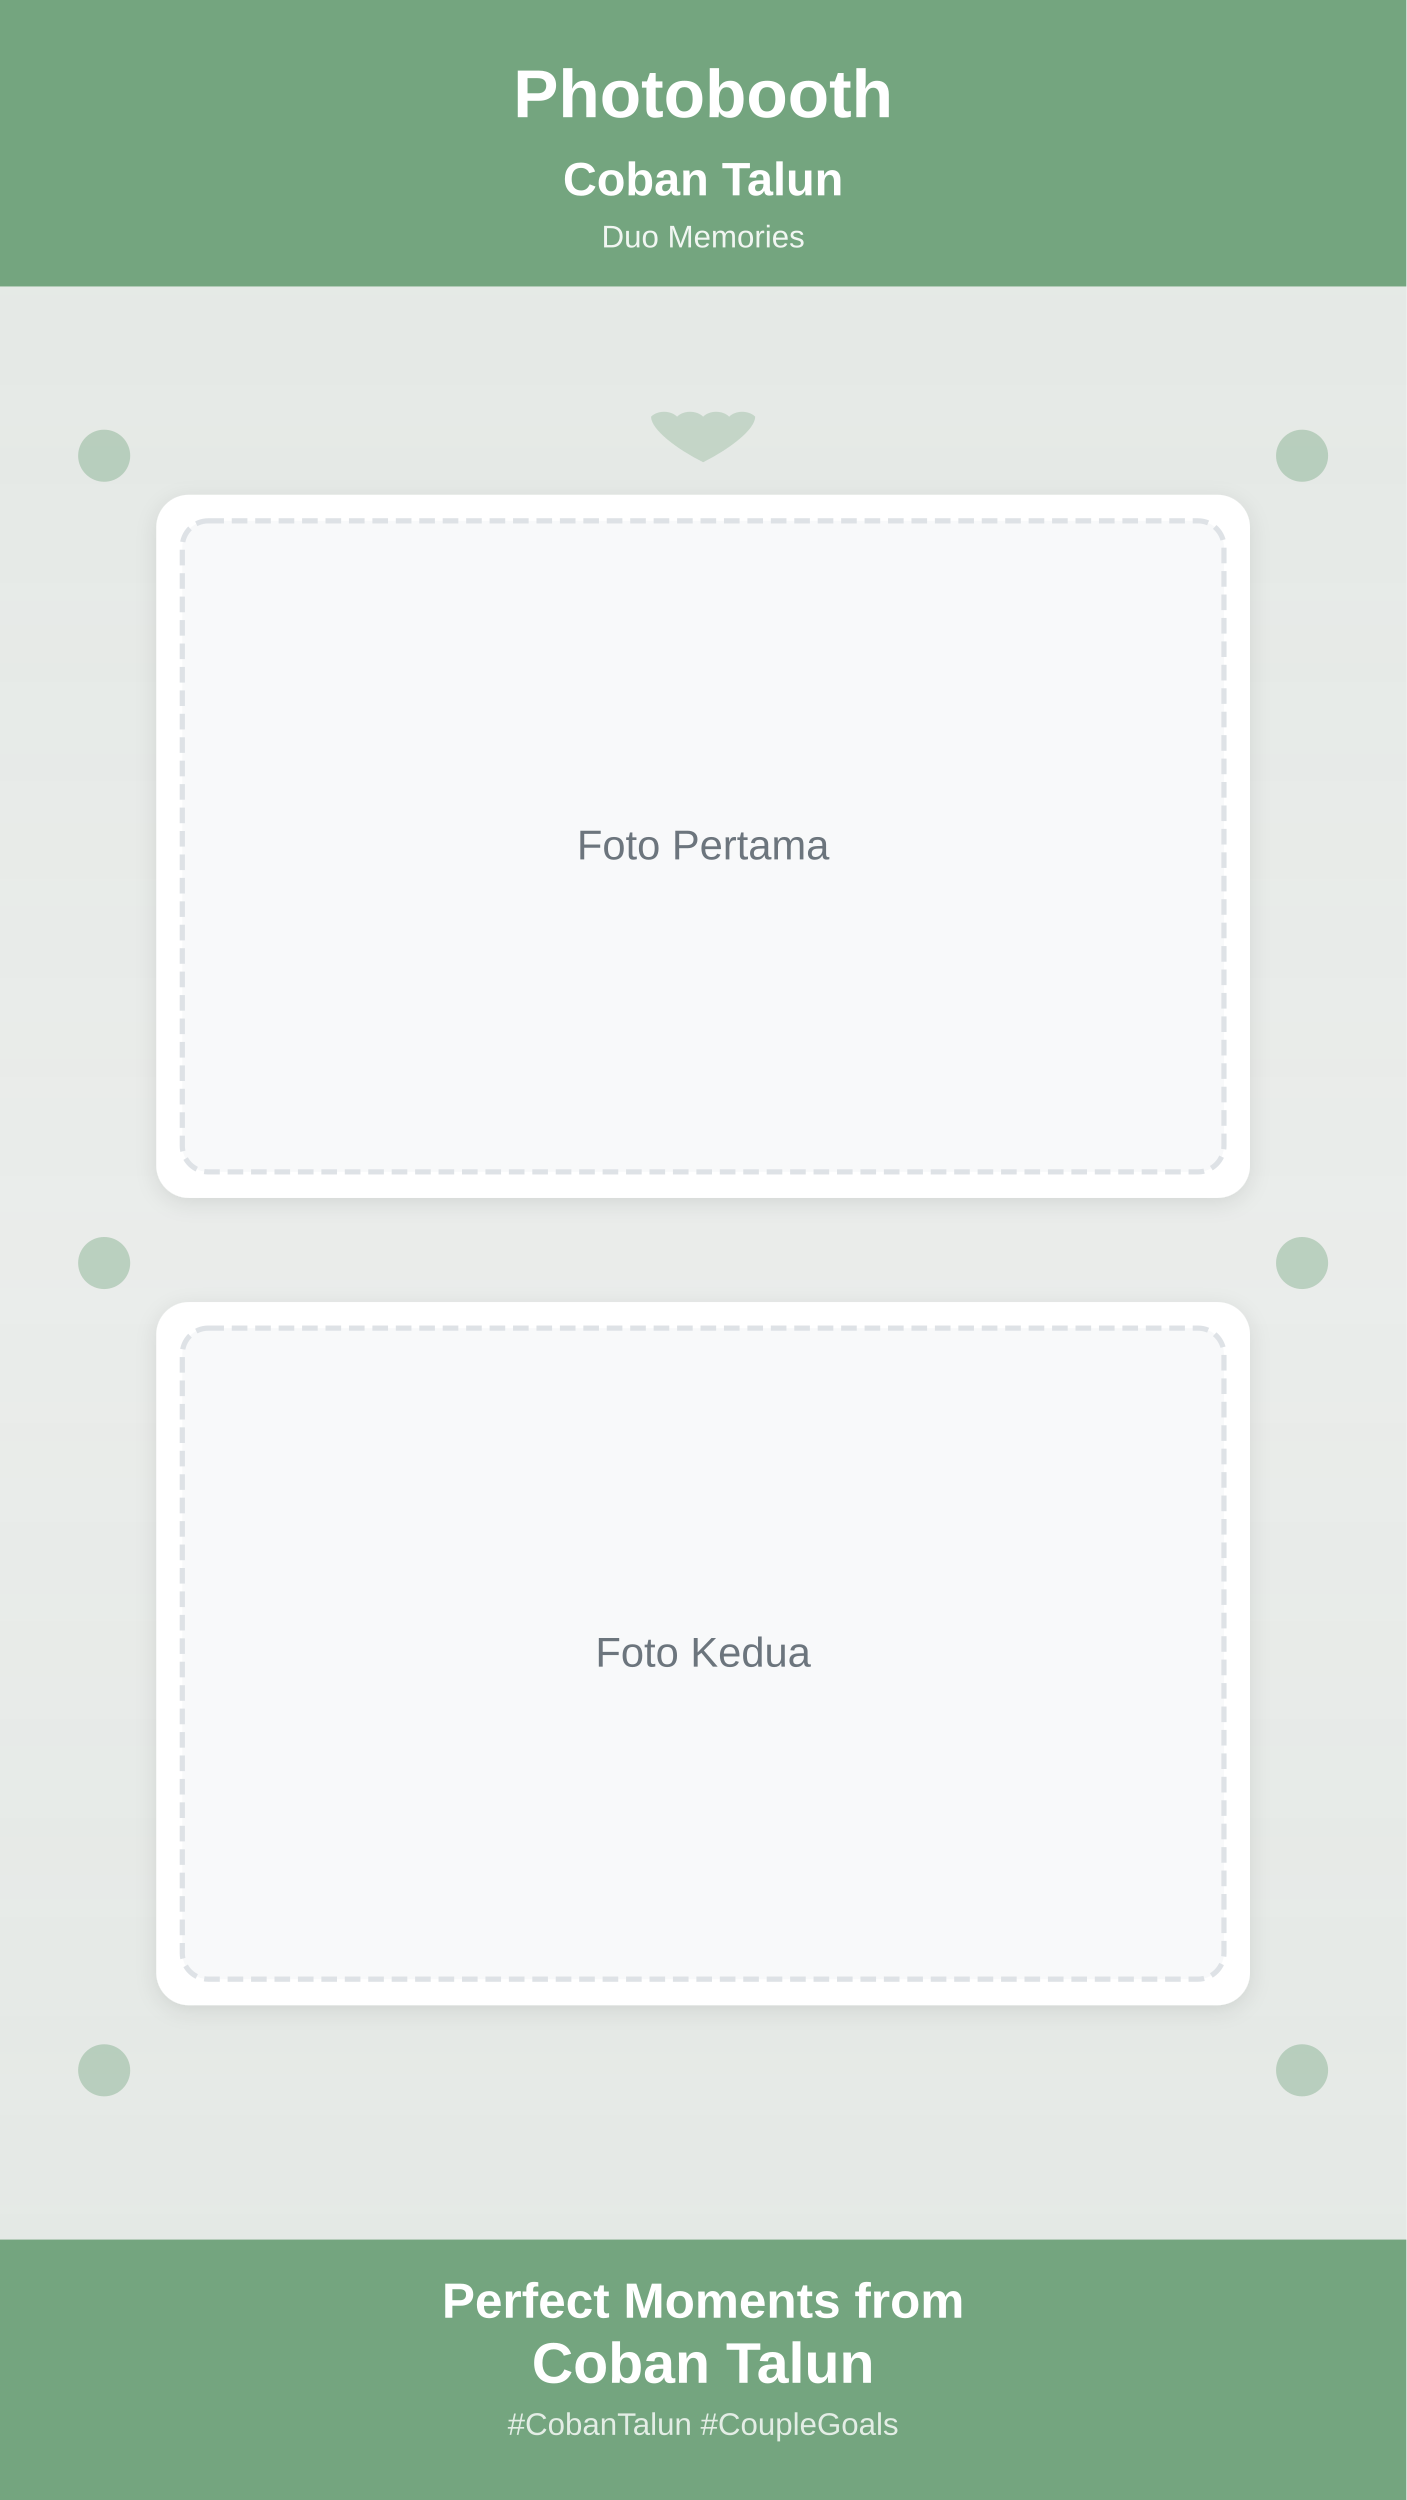
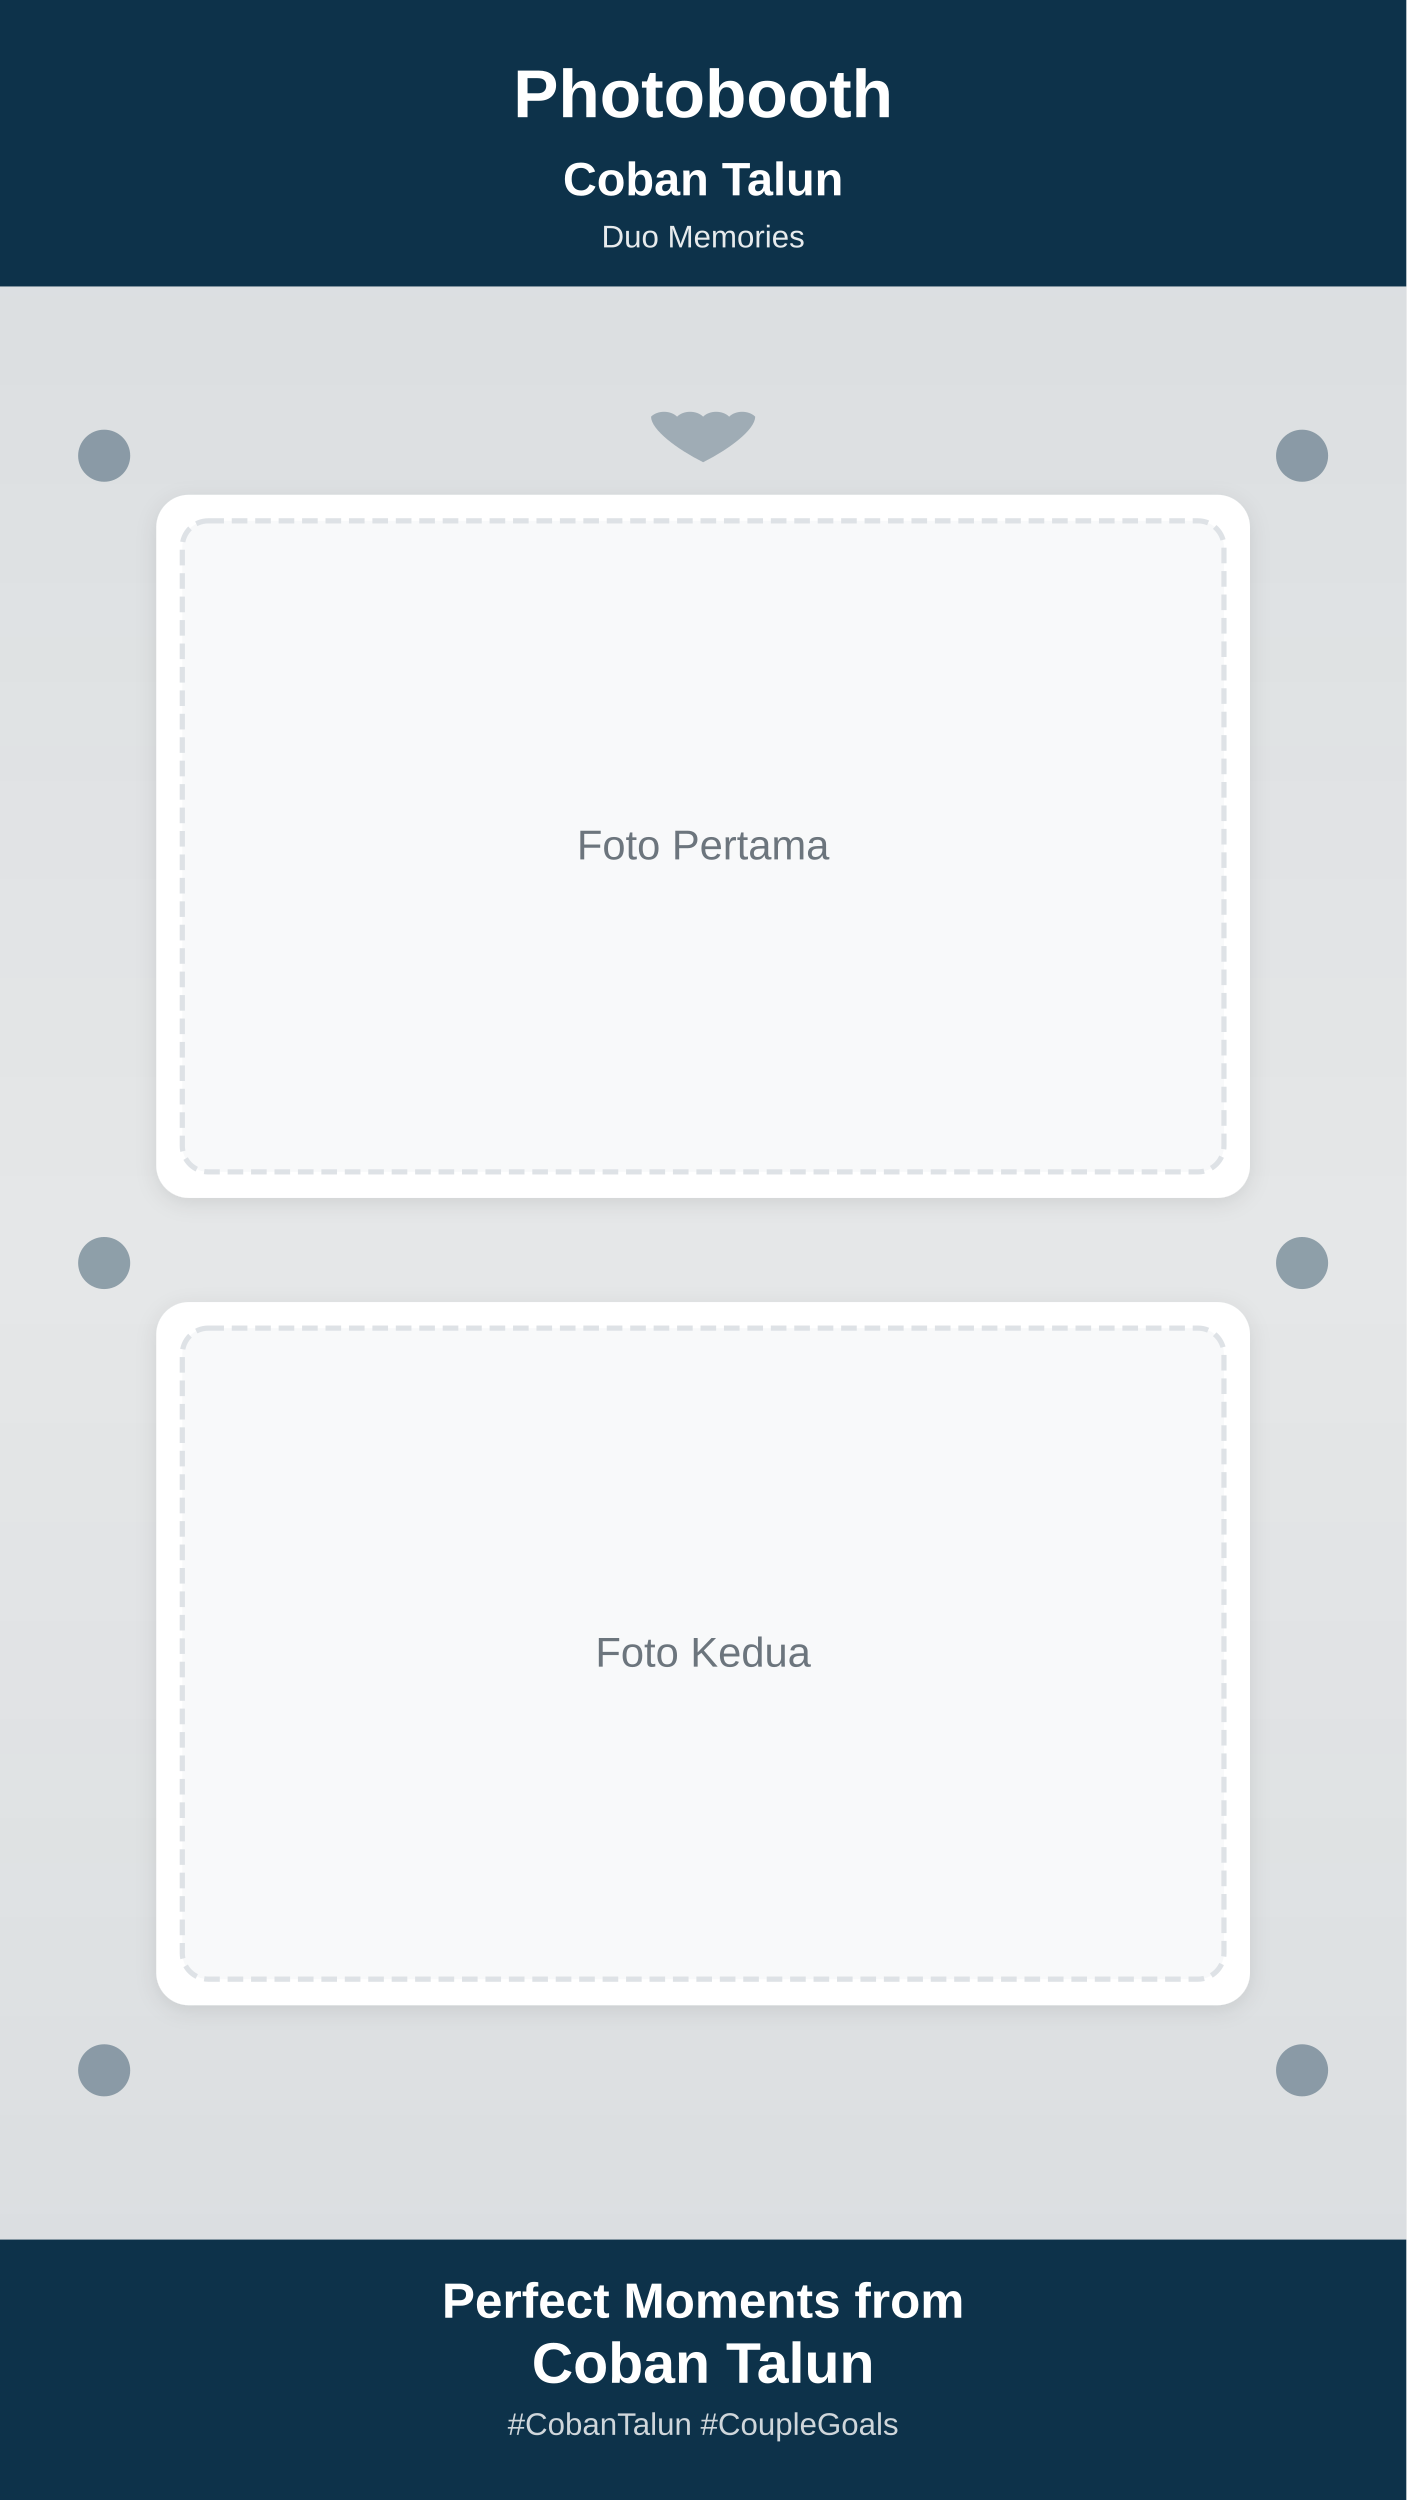
<svg xmlns="http://www.w3.org/2000/svg" width="1080" height="1920">
  <defs>
    <linearGradient id="bgGradient" x1="0%" y1="0%" x2="0%" y2="100%">
-       <stop offset="0%" style="stop-color:#74A57F;stop-opacity:0.1" />
-       <stop offset="50%" style="stop-color:#74A57F;stop-opacity:0.05" />
-       <stop offset="100%" style="stop-color:#74A57F;stop-opacity:0.1" />
+       <stop offset="0%" style="stop-color:#0D324A;stop-opacity:0.1" />
+       <stop offset="50%" style="stop-color:#0D324A;stop-opacity:0.05" />
+       <stop offset="100%" style="stop-color:#0D324A;stop-opacity:0.1" />
    </linearGradient>
    <filter id="shadow" x="-20%" y="-20%" width="140%" height="140%">
      <feDropShadow dx="0" dy="4" stdDeviation="8" flood-color="#000000" flood-opacity="0.1" />
    </filter>
  </defs>
  <rect width="1080" height="1920" fill="url(#bgGradient)" />
-   <rect x="0" y="0" width="1080" height="220" fill="#74A57F" />
+   <rect x="0" y="0" width="1080" height="220" fill="#0D324A" />
  <text x="540" y="90" text-anchor="middle" font-family="Arial, sans-serif" font-size="52" font-weight="bold" fill="white">
    Photobooth
  </text>
  <text x="540" y="150" text-anchor="middle" font-family="Arial, sans-serif" font-size="36" font-weight="600" fill="white">
    Coban Talun
  </text>
  <text x="540" y="190" text-anchor="middle" font-family="Arial, sans-serif" font-size="24" fill="white" opacity="0.9">
    Duo Memories
  </text>
  <rect x="120" y="380" width="840" height="540" rx="25" fill="white" filter="url(#shadow)" />
  <rect x="140" y="400" width="800" height="500" rx="20" fill="#f8f9fa" stroke="#dee2e6" stroke-width="4" stroke-dasharray="12,6" />
  <text x="540" y="660" text-anchor="middle" font-family="Arial, sans-serif" font-size="32" fill="#6c757d" font-weight="500">Foto Pertama</text>
  <rect x="120" y="1000" width="840" height="540" rx="25" fill="white" filter="url(#shadow)" />
  <rect x="140" y="1020" width="800" height="500" rx="20" fill="#f8f9fa" stroke="#dee2e6" stroke-width="4" stroke-dasharray="12,6" />
  <text x="540" y="1280" text-anchor="middle" font-family="Arial, sans-serif" font-size="32" fill="#6c757d" font-weight="500">Foto Kedua</text>
-   <circle cx="80" cy="350" r="20" fill="#74A57F" opacity="0.4" />
-   <circle cx="1000" cy="350" r="20" fill="#74A57F" opacity="0.4" />
-   <circle cx="80" cy="970" r="20" fill="#74A57F" opacity="0.4" />
-   <circle cx="1000" cy="970" r="20" fill="#74A57F" opacity="0.4" />
-   <circle cx="80" cy="1590" r="20" fill="#74A57F" opacity="0.4" />
-   <circle cx="1000" cy="1590" r="20" fill="#74A57F" opacity="0.4" />
-   <path d="M540 320 C535 315, 525 315, 520 320 C515 315, 505 315, 500 320 C500 330, 520 345, 540 355 C560 345, 580 330, 580 320 C575 315, 565 315, 560 320 C555 315, 545 315, 540 320 Z" fill="#74A57F" opacity="0.3" />
-   <rect x="0" y="1720" width="1080" height="200" fill="#74A57F" />
+   <circle cx="80" cy="350" r="20" fill="#0D324A" opacity="0.4" />
+   <circle cx="1000" cy="350" r="20" fill="#0D324A" opacity="0.4" />
+   <circle cx="80" cy="970" r="20" fill="#0D324A" opacity="0.4" />
+   <circle cx="1000" cy="970" r="20" fill="#0D324A" opacity="0.4" />
+   <circle cx="80" cy="1590" r="20" fill="#0D324A" opacity="0.4" />
+   <circle cx="1000" cy="1590" r="20" fill="#0D324A" opacity="0.4" />
+   <path d="M540 320 C535 315, 525 315, 520 320 C515 315, 505 315, 500 320 C500 330, 520 345, 540 355 C560 345, 580 330, 580 320 C575 315, 565 315, 560 320 C555 315, 545 315, 540 320 Z" fill="#0D324A" opacity="0.3" />
+   <rect x="0" y="1720" width="1080" height="200" fill="#0D324A" />
  <text x="540" y="1780" text-anchor="middle" font-family="Arial, sans-serif" font-size="38" fill="white" font-weight="600">
    Perfect Moments from
  </text>
  <text x="540" y="1830" text-anchor="middle" font-family="Arial, sans-serif" font-size="44" fill="white" font-weight="bold">
    Coban Talun
  </text>
  <text x="540" y="1870" text-anchor="middle" font-family="Arial, sans-serif" font-size="24" fill="white" opacity="0.8">
    #CobanTalun #CoupleGoals
  </text>
</svg>
